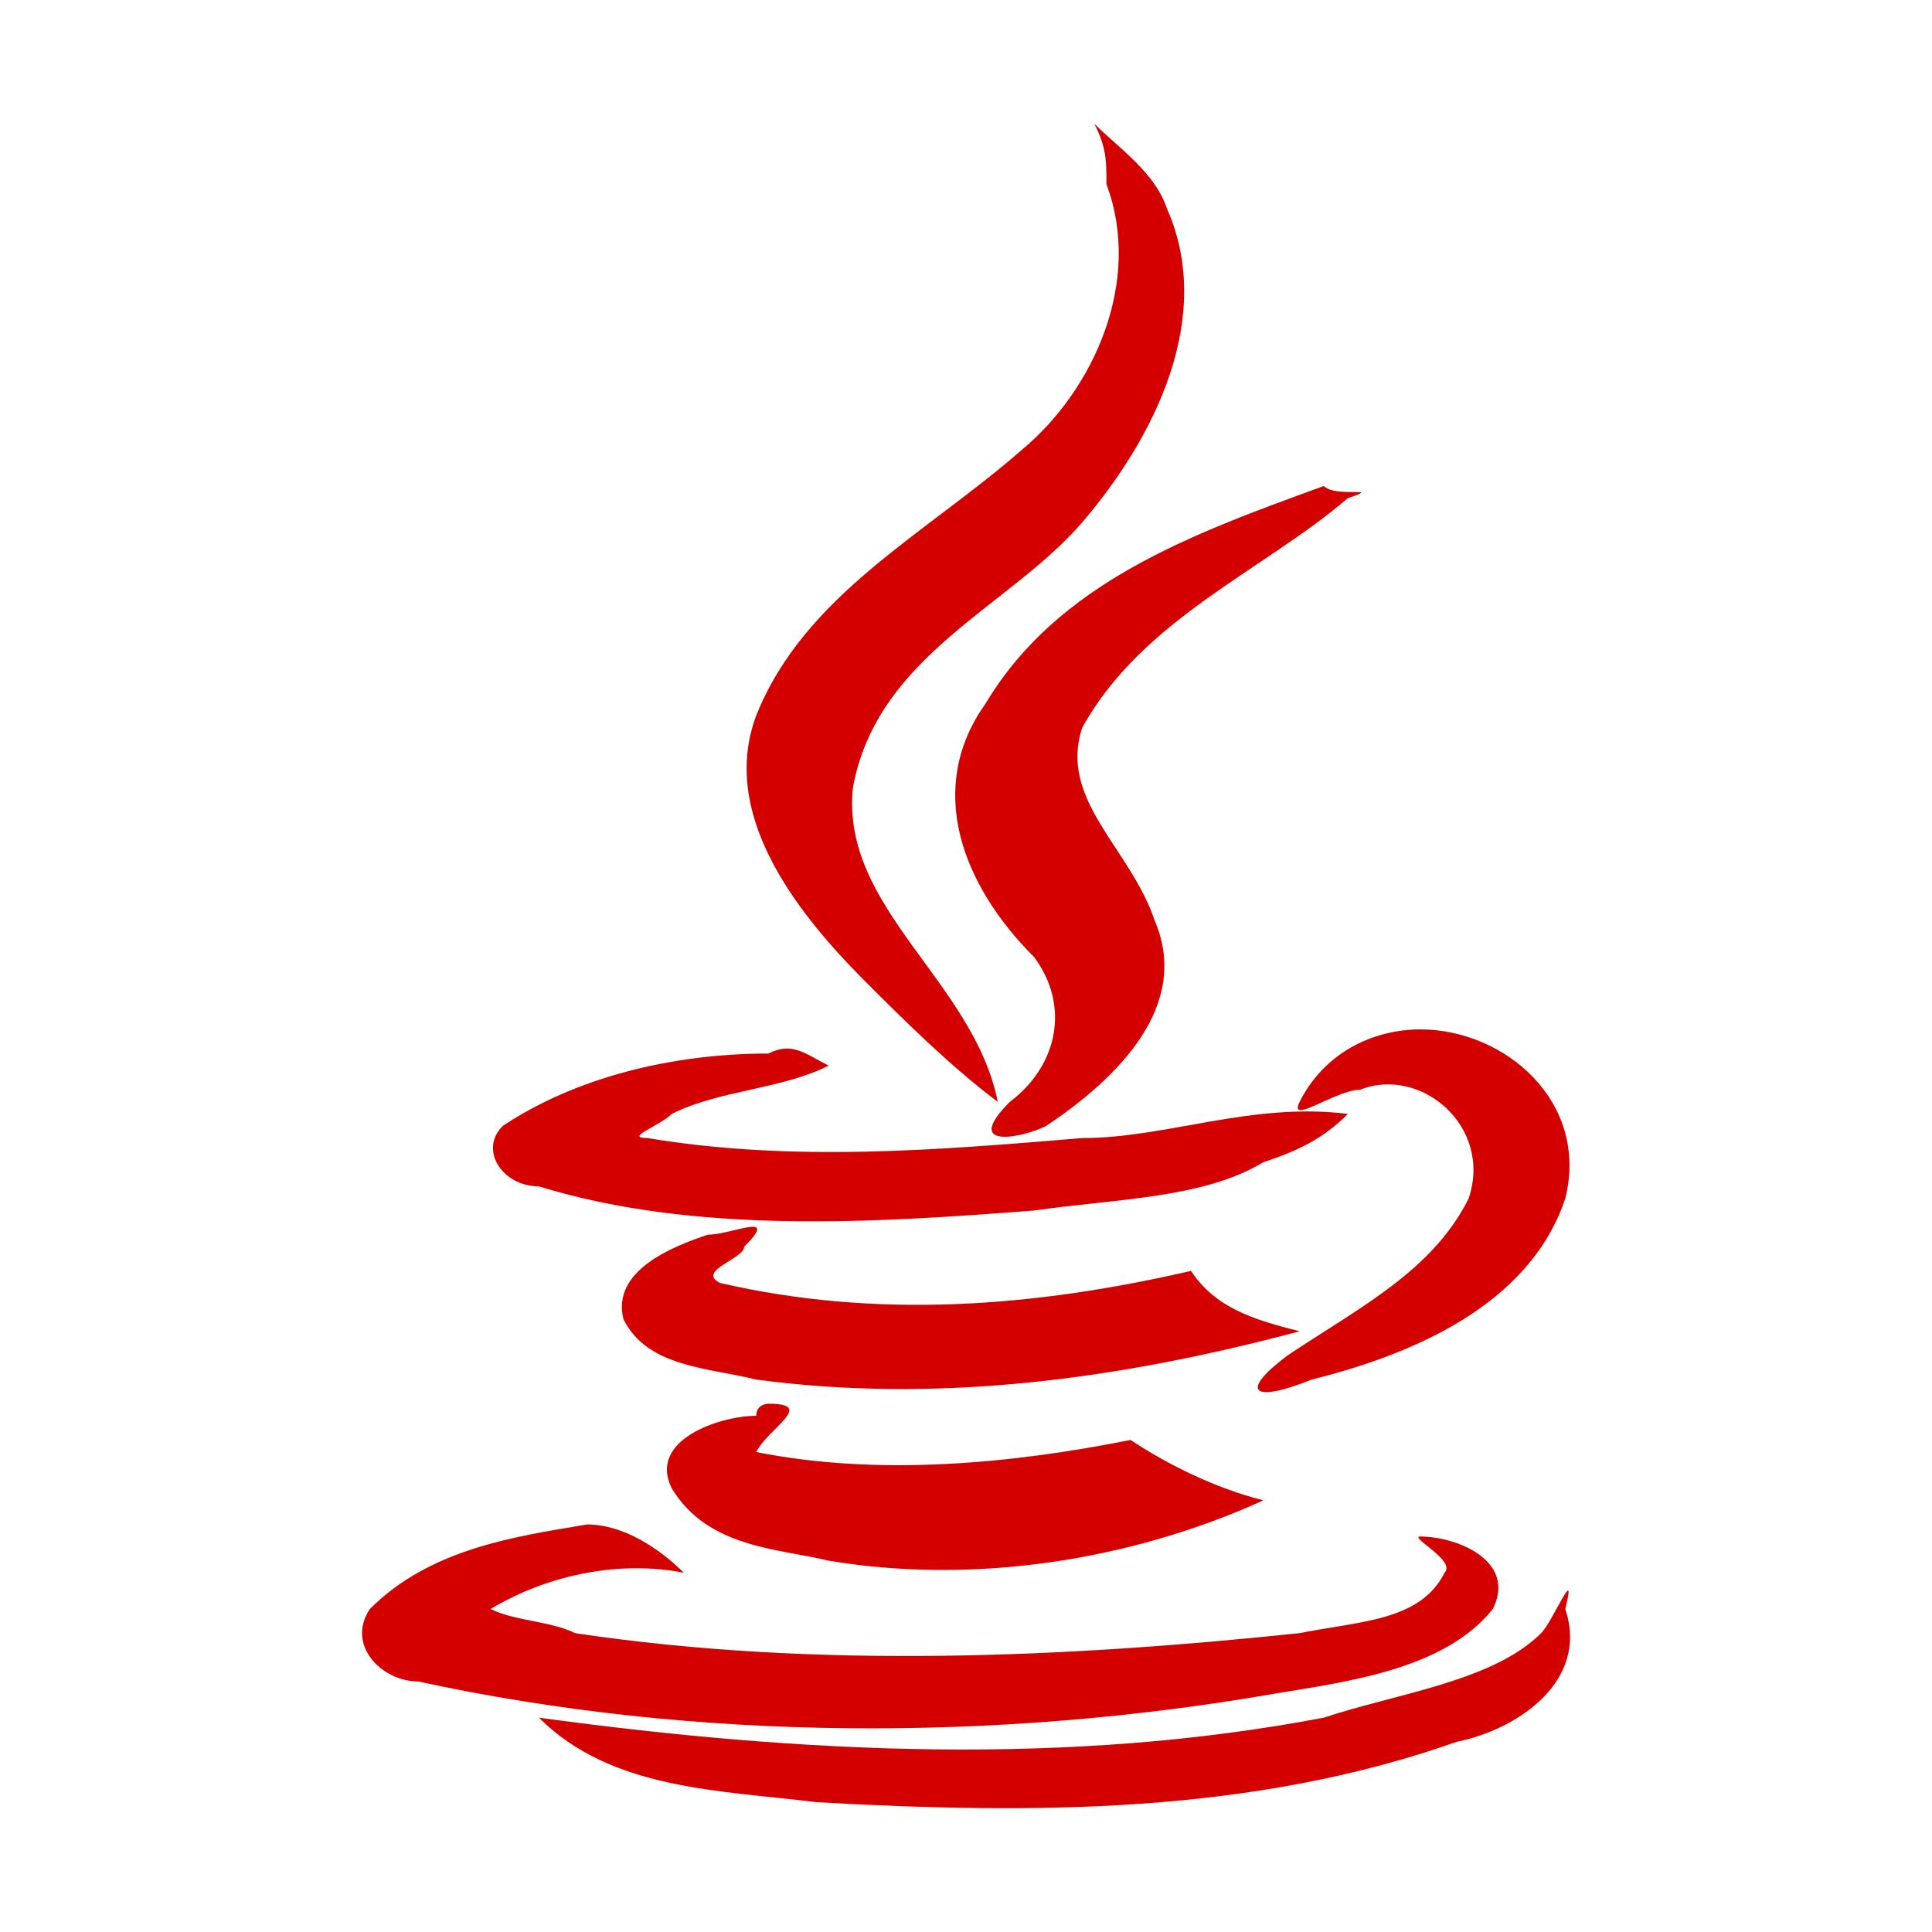
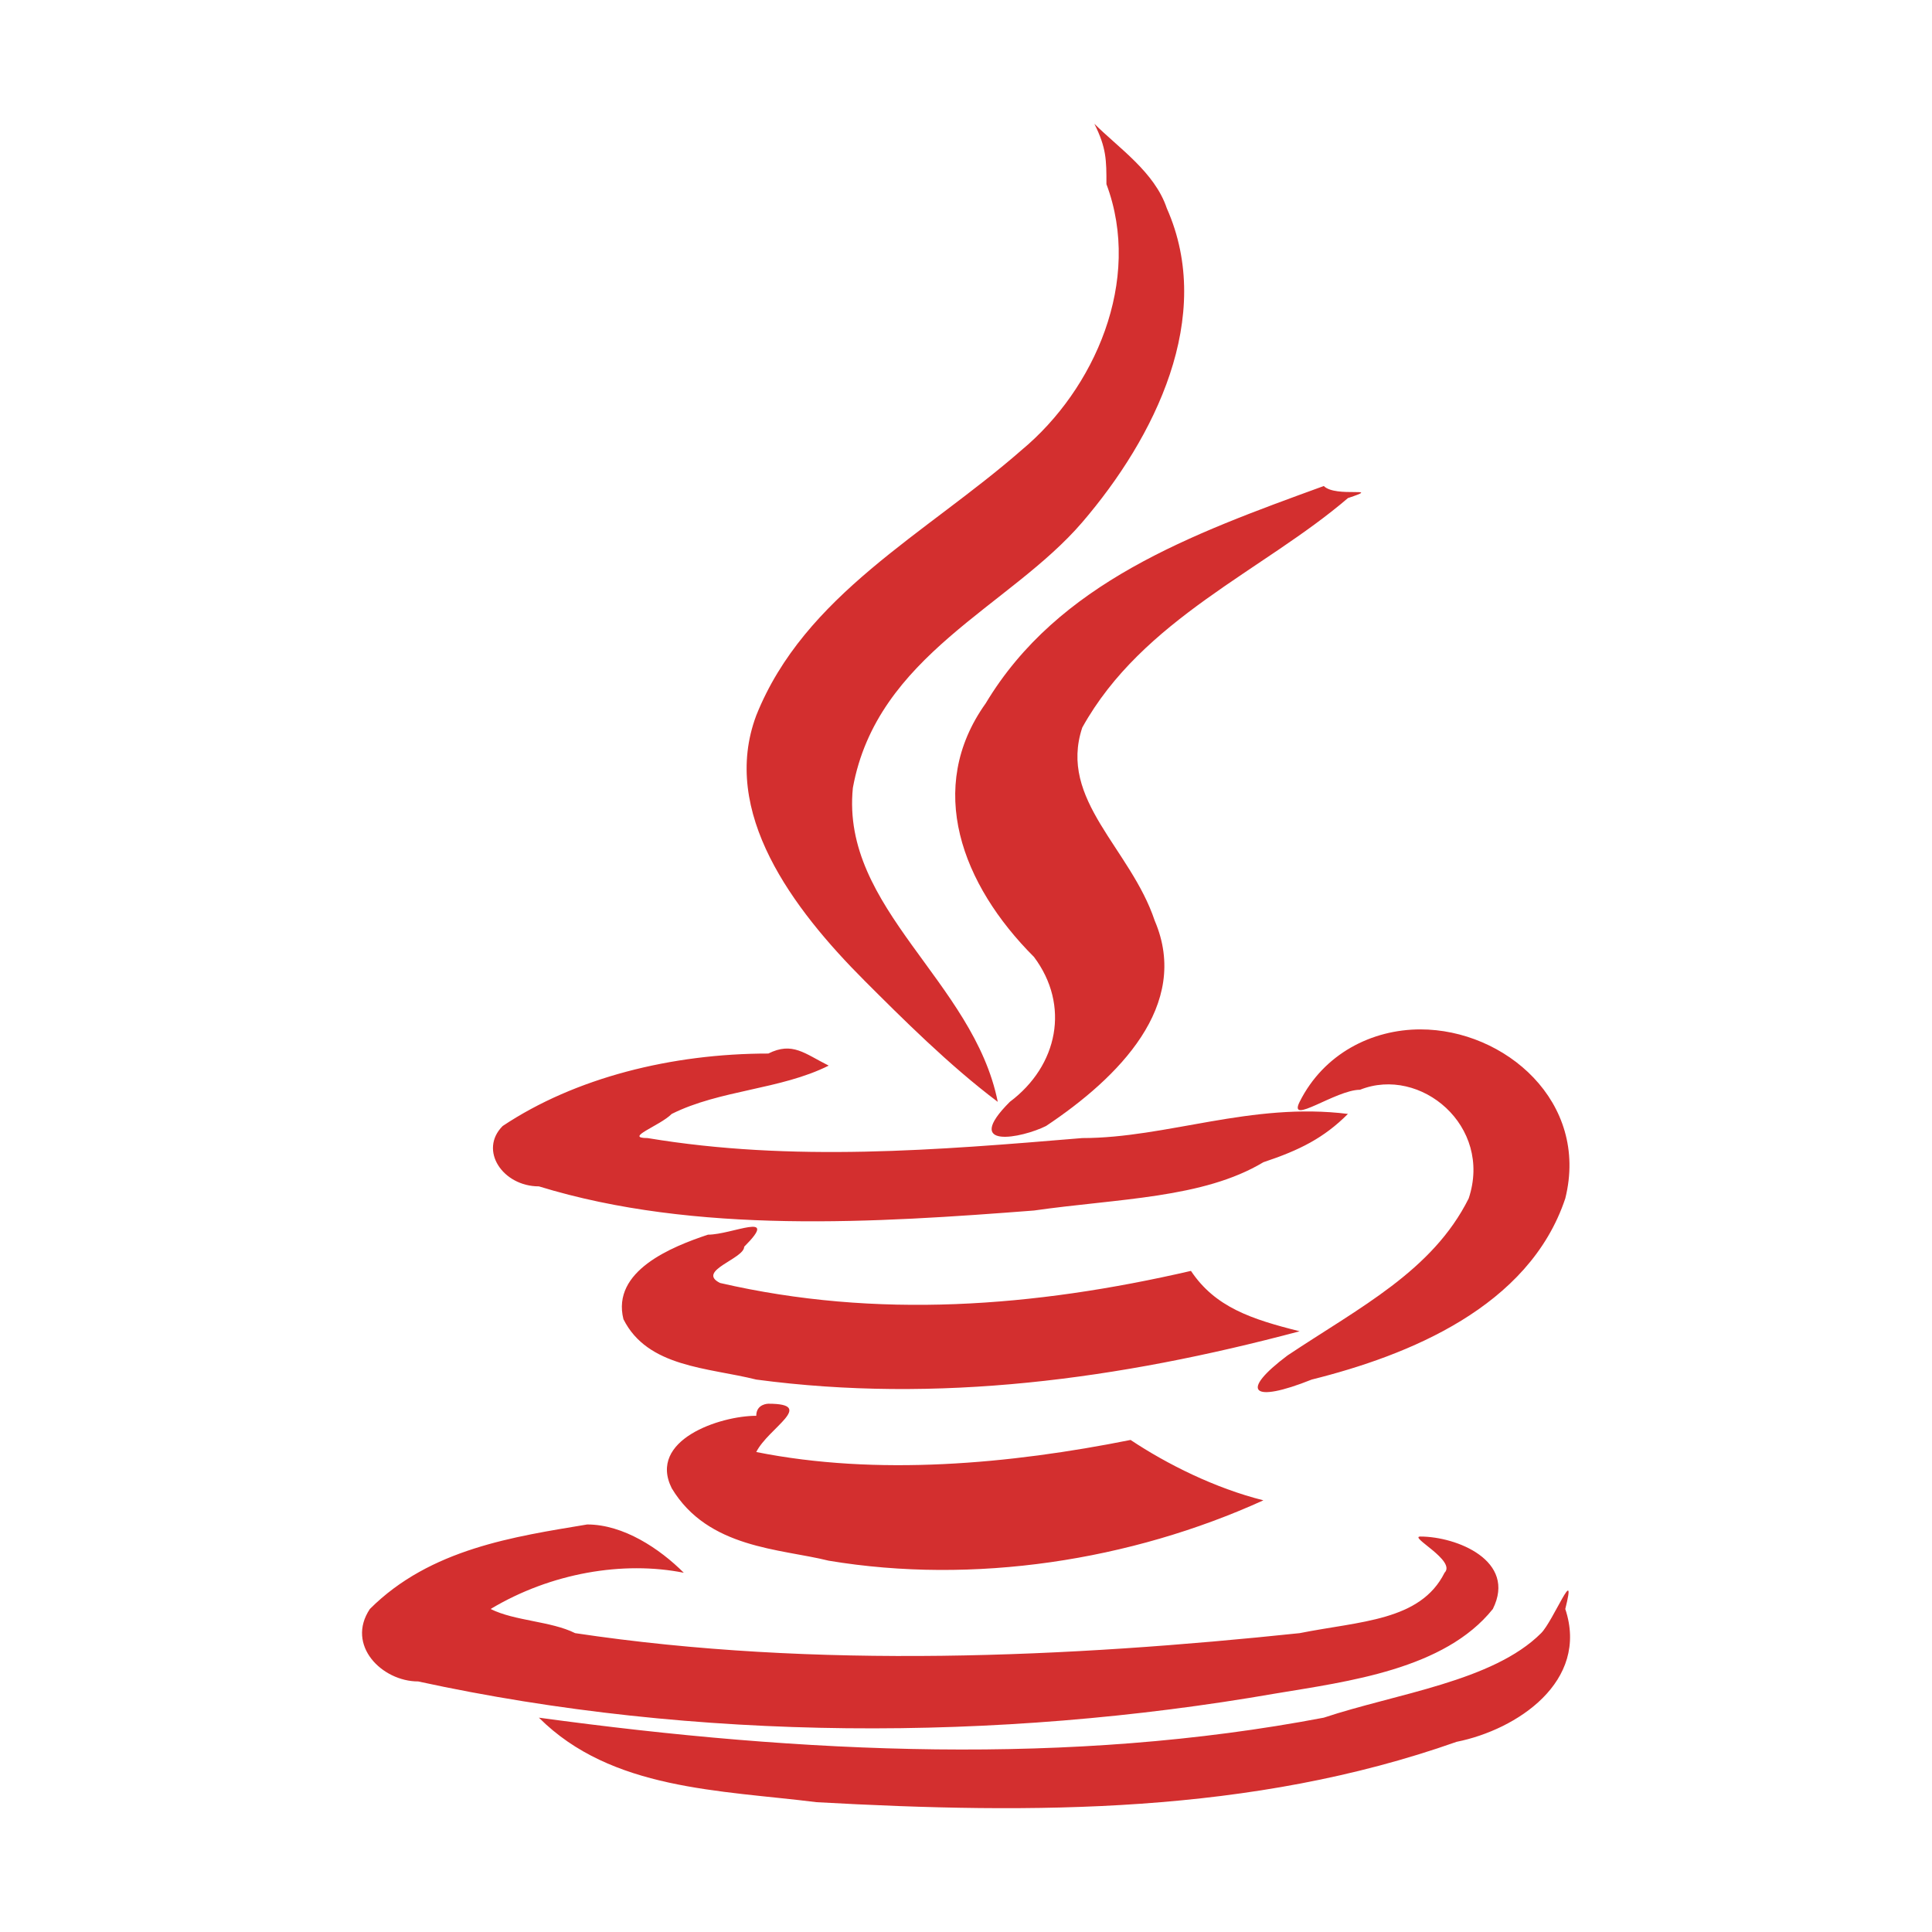
<svg xmlns="http://www.w3.org/2000/svg" preserveAspectRatio="xMidYMid" height="16" width="16" id="svg2" version="1.1">
  <defs id="defs8" />
-   <path d="m 6.263,11.725 c 0,-0.1 0.1,-0.1 0.1,-0.1 0.4,0 0,0.2 -0.1,0.4 1,0.2 2.1,0.1 3.1,-0.1 0.3,0.2 0.7,0.4 1.1,0.5 -1.1,0.5 -2.4,0.7 -3.6,0.5 -0.4,-0.1 -1,-0.1 -1.3,-0.6 -0.2,-0.4 0.4,-0.6 0.7,-0.6 z m -0.4,-1.5 0,0 c 0.2,0 0.6,-0.2 0.3,0.1 0,0.1 -0.4,0.2 -0.2,0.3 1.3,0.3 2.6,0.2 3.9,-0.1 0.2,0.3 0.5,0.4 0.9,0.5 -1.5,0.4 -3,0.6 -4.5,0.4 -0.4,-0.1 -0.9,-0.1 -1.1,-0.5 -0.1,-0.4 0.4,-0.6 0.7,-0.7 z m 5.1,-6.2 0,0 c 0.1,0.1 0.5,0 0.2,0.1 -0.7,0.6 -1.7,1 -2.2,1.9 -0.2,0.6 0.4,1 0.6,1.6 0.3,0.7 -0.3,1.3 -0.9,1.7 -0.2,0.1 -0.7,0.2 -0.3,-0.2 0.4,-0.3 0.5,-0.8 0.2,-1.2 -0.6,-0.6 -0.9,-1.4 -0.4,-2.1 0.6,-1 1.7,-1.4 2.8,-1.8 z m -6.1,8.6 0,0 c 0.3,0 0.6,0.2 0.8,0.4 -0.5,-0.1 -1.1,0 -1.6,0.3 0.2,0.1 0.5,0.1 0.7,0.2 2,0.3 4.1,0.2 6,0 0.5,-0.1 1,-0.1 1.2,-0.5 0.1,-0.1 -0.3,-0.3 -0.2,-0.3 0.3,0 0.8,0.2 0.6,0.6 -0.4,0.5 -1.2,0.6 -1.8,0.7 -2.3,0.4 -4.8,0.4 -7.1,-0.1 -0.3,0 -0.6,-0.3 -0.4,-0.6 0.5,-0.5 1.2,-0.6 1.8,-0.7 z m 1.5,-3.9 0,0 c 0.2,-0.1 0.3,0 0.5,0.1 -0.4,0.2 -0.9,0.2 -1.3,0.4 -0.1,0.1 -0.4,0.2 -0.2,0.2 1.2,0.2 2.4,0.1 3.6,0 0.7,0 1.4,-0.3 2.2,-0.2 -0.2,0.2 -0.4,0.3 -0.7,0.4 -0.5,0.3 -1.2,0.3 -1.9,0.4 -1.3,0.1 -2.8,0.2 -4.1,-0.2 -0.3,0 -0.5,-0.3 -0.3,-0.5 0.6,-0.4 1.4,-0.6 2.2,-0.6 z m 5.4,-0.2 c 0.7,0 1.4,0.6 1.2,1.4 -0.3,0.9 -1.3,1.3 -2.1,1.5 -0.5,0.2 -0.6,0.1 -0.2,-0.2 0.6,-0.4 1.2,-0.7 1.5,-1.3 0.2,-0.6 -0.4,-1.1 -0.9,-0.9 -0.2,0 -0.6,0.3 -0.5,0.1 0.2,-0.4 0.6,-0.6 1,-0.6 z m -2.6,-7 0,0 c 0,-0.2 0,-0.3 -0.1,-0.5 0.2,0.2 0.5,0.4 0.6,0.7 0.4,0.9 -0.1,1.9 -0.7,2.6 -0.6,0.7 -1.7,1.1 -1.9,2.2 -0.1,1 1,1.6 1.2,2.6 -0.4,-0.3 -0.8,-0.7 -1.1,-1 -0.6,-0.6 -1.2,-1.4 -0.9,-2.2 0.4,-1 1.4,-1.5 2.2,-2.2 0.6,-0.5 1,-1.4 0.7,-2.2 z m 3.6,12 0,0 c 0.1,-0.1 0.3,-0.6 0.2,-0.2 0.2,0.6 -0.4,1 -0.9,1.1 -1.7,0.6 -3.5,0.6 -5.3,0.5 -0.8,-0.1 -1.7,-0.1 -2.3,-0.7 2.2,0.3 4.4,0.4 6.5,0 0.6,-0.2 1.4,-0.3 1.8,-0.7 z" id="path4" style="fill:#d40000" />
+   <path d="m 6.263,11.725 c 0,-0.1 0.1,-0.1 0.1,-0.1 0.4,0 0,0.2 -0.1,0.4 1,0.2 2.1,0.1 3.1,-0.1 0.3,0.2 0.7,0.4 1.1,0.5 -1.1,0.5 -2.4,0.7 -3.6,0.5 -0.4,-0.1 -1,-0.1 -1.3,-0.6 -0.2,-0.4 0.4,-0.6 0.7,-0.6 z m -0.4,-1.5 0,0 c 0.2,0 0.6,-0.2 0.3,0.1 0,0.1 -0.4,0.2 -0.2,0.3 1.3,0.3 2.6,0.2 3.9,-0.1 0.2,0.3 0.5,0.4 0.9,0.5 -1.5,0.4 -3,0.6 -4.5,0.4 -0.4,-0.1 -0.9,-0.1 -1.1,-0.5 -0.1,-0.4 0.4,-0.6 0.7,-0.7 z m 5.1,-6.2 0,0 c 0.1,0.1 0.5,0 0.2,0.1 -0.7,0.6 -1.7,1 -2.2,1.9 -0.2,0.6 0.4,1 0.6,1.6 0.3,0.7 -0.3,1.3 -0.9,1.7 -0.2,0.1 -0.7,0.2 -0.3,-0.2 0.4,-0.3 0.5,-0.8 0.2,-1.2 -0.6,-0.6 -0.9,-1.4 -0.4,-2.1 0.6,-1 1.7,-1.4 2.8,-1.8 z m -6.1,8.6 0,0 c 0.3,0 0.6,0.2 0.8,0.4 -0.5,-0.1 -1.1,0 -1.6,0.3 0.2,0.1 0.5,0.1 0.7,0.2 2,0.3 4.1,0.2 6,0 0.5,-0.1 1,-0.1 1.2,-0.5 0.1,-0.1 -0.3,-0.3 -0.2,-0.3 0.3,0 0.8,0.2 0.6,0.6 -0.4,0.5 -1.2,0.6 -1.8,0.7 -2.3,0.4 -4.8,0.4 -7.1,-0.1 -0.3,0 -0.6,-0.3 -0.4,-0.6 0.5,-0.5 1.2,-0.6 1.8,-0.7 z m 1.5,-3.9 0,0 c 0.2,-0.1 0.3,0 0.5,0.1 -0.4,0.2 -0.9,0.2 -1.3,0.4 -0.1,0.1 -0.4,0.2 -0.2,0.2 1.2,0.2 2.4,0.1 3.6,0 0.7,0 1.4,-0.3 2.2,-0.2 -0.2,0.2 -0.4,0.3 -0.7,0.4 -0.5,0.3 -1.2,0.3 -1.9,0.4 -1.3,0.1 -2.8,0.2 -4.1,-0.2 -0.3,0 -0.5,-0.3 -0.3,-0.5 0.6,-0.4 1.4,-0.6 2.2,-0.6 z m 5.4,-0.2 c 0.7,0 1.4,0.6 1.2,1.4 -0.3,0.9 -1.3,1.3 -2.1,1.5 -0.5,0.2 -0.6,0.1 -0.2,-0.2 0.6,-0.4 1.2,-0.7 1.5,-1.3 0.2,-0.6 -0.4,-1.1 -0.9,-0.9 -0.2,0 -0.6,0.3 -0.5,0.1 0.2,-0.4 0.6,-0.6 1,-0.6 z m -2.6,-7 0,0 c 0,-0.2 0,-0.3 -0.1,-0.5 0.2,0.2 0.5,0.4 0.6,0.7 0.4,0.9 -0.1,1.9 -0.7,2.6 -0.6,0.7 -1.7,1.1 -1.9,2.2 -0.1,1 1,1.6 1.2,2.6 -0.4,-0.3 -0.8,-0.7 -1.1,-1 -0.6,-0.6 -1.2,-1.4 -0.9,-2.2 0.4,-1 1.4,-1.5 2.2,-2.2 0.6,-0.5 1,-1.4 0.7,-2.2 z m 3.6,12 0,0 c 0.1,-0.1 0.3,-0.6 0.2,-0.2 0.2,0.6 -0.4,1 -0.9,1.1 -1.7,0.6 -3.5,0.6 -5.3,0.5 -0.8,-0.1 -1.7,-0.1 -2.3,-0.7 2.2,0.3 4.4,0.4 6.5,0 0.6,-0.2 1.4,-0.3 1.8,-0.7 z" id="path4" style="fill:#d32f2f;fill-opacity:1" />
</svg>
